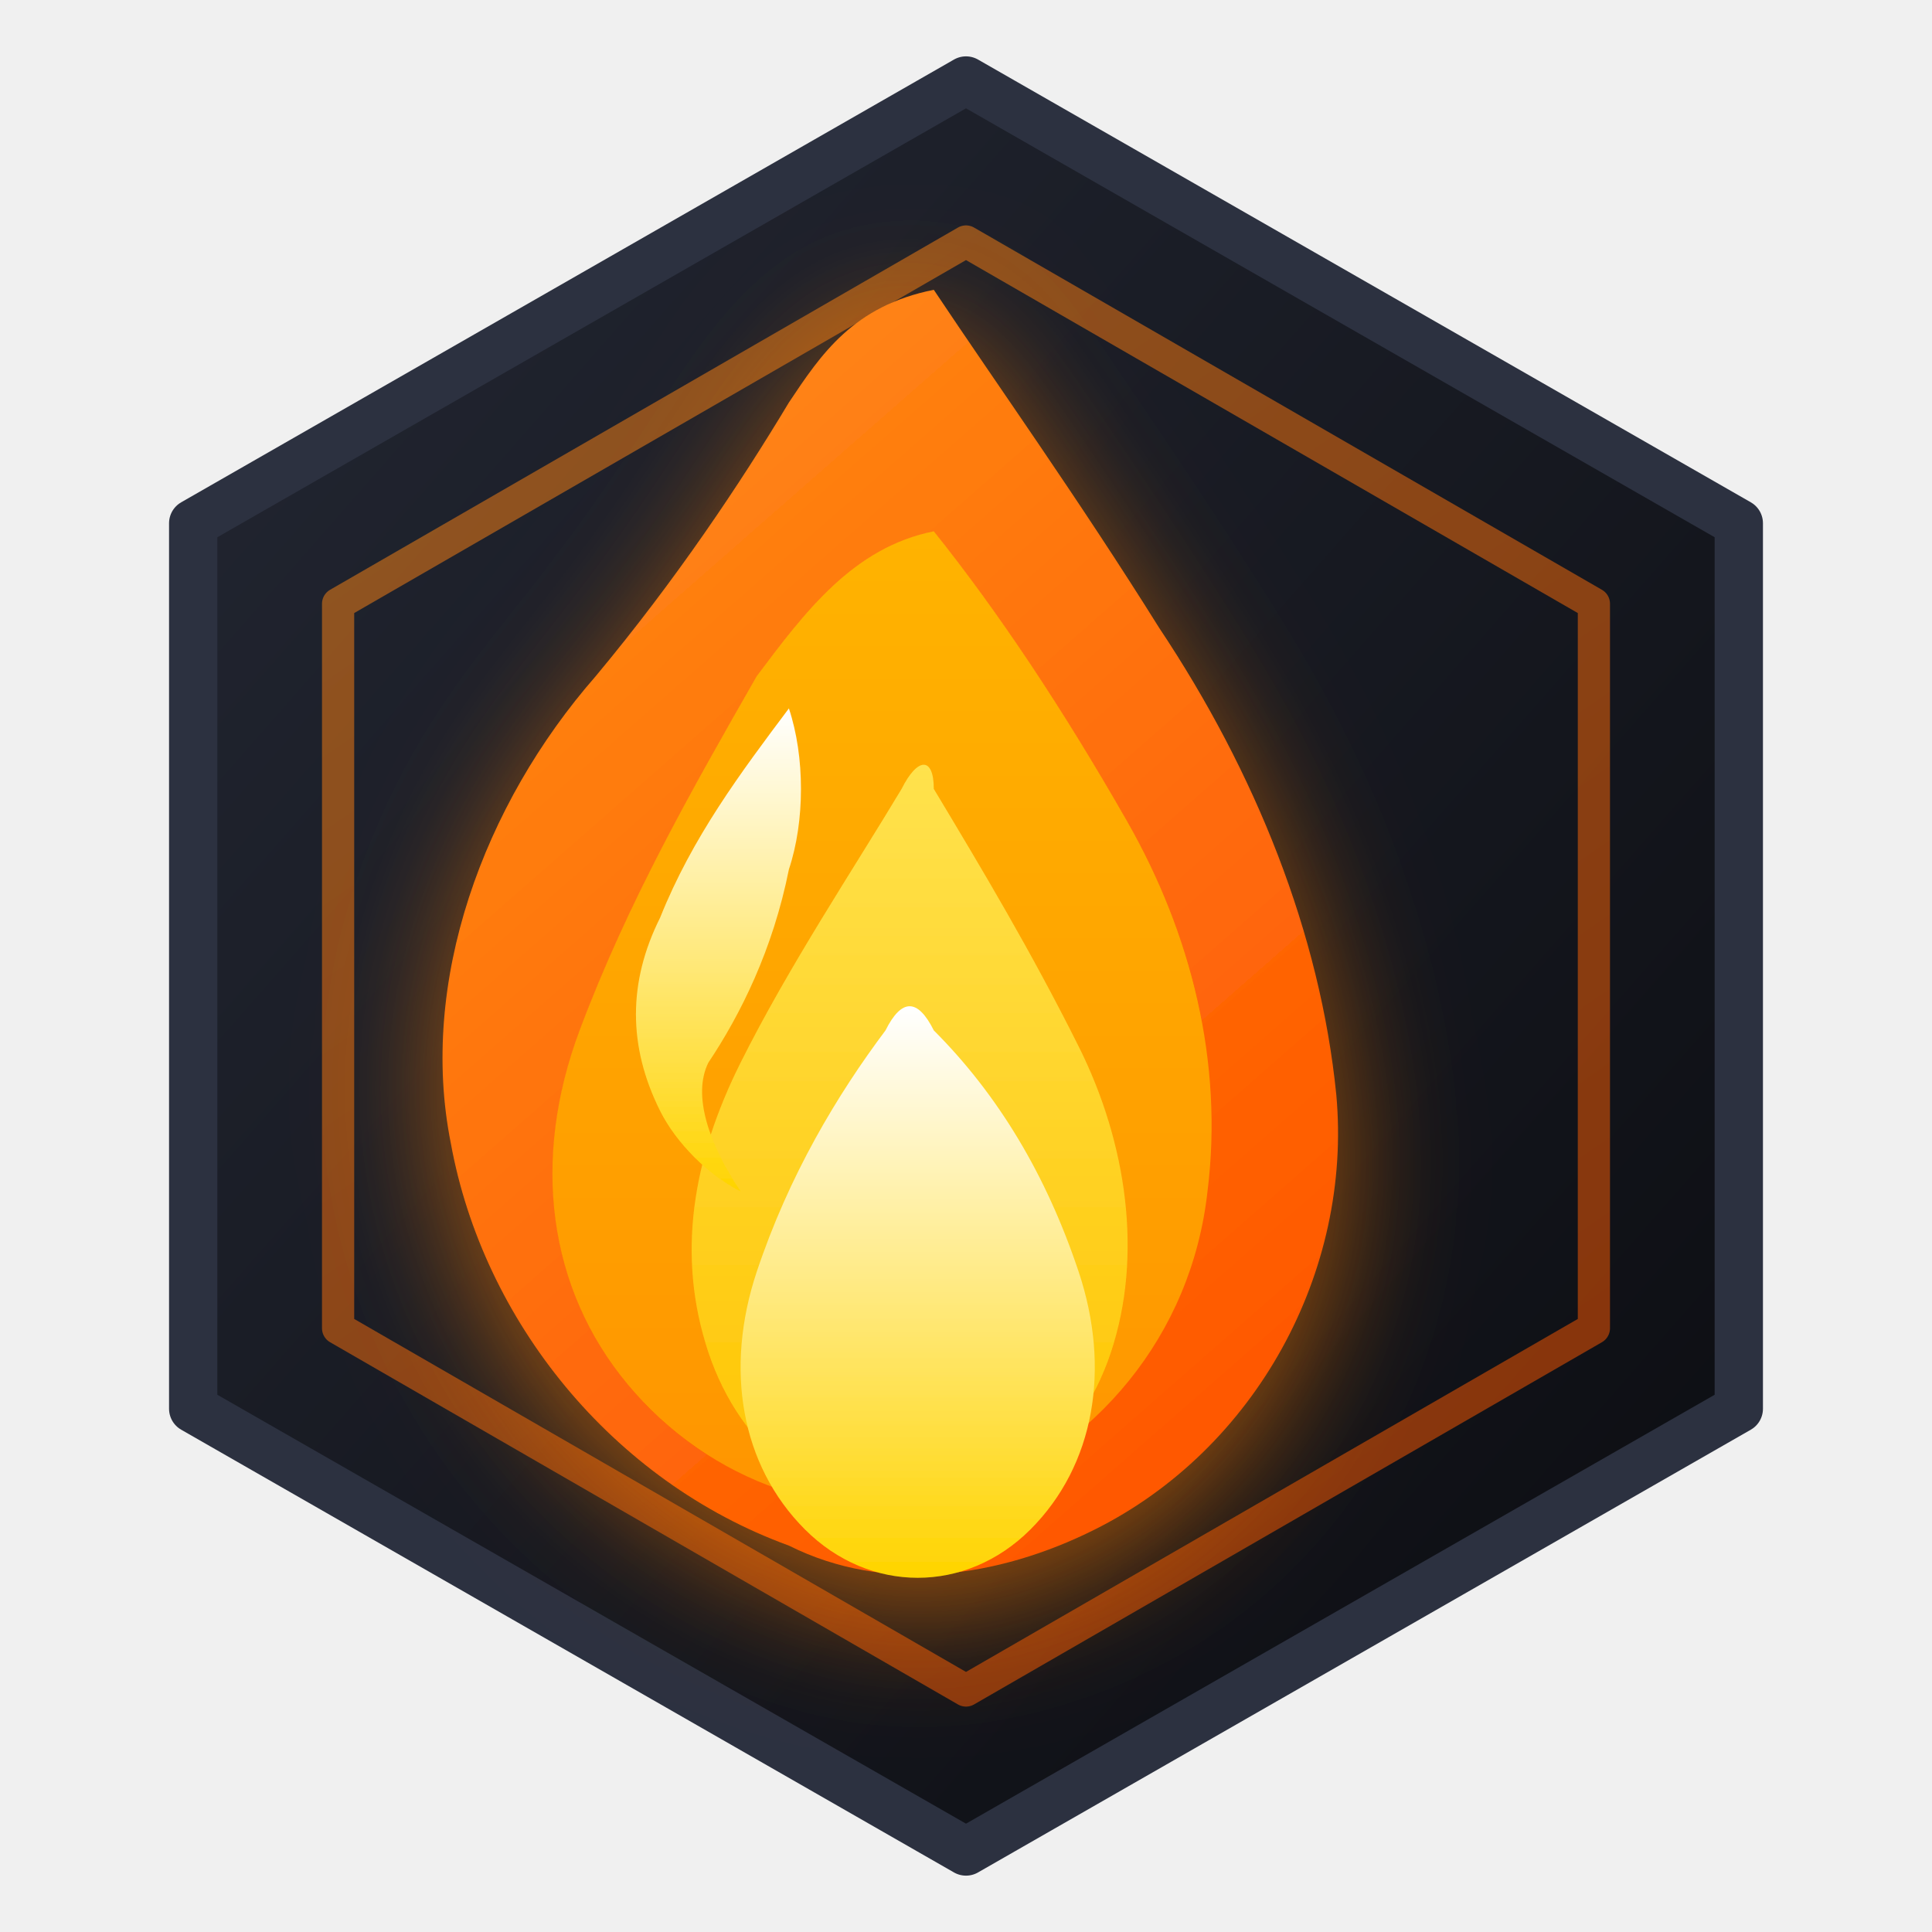
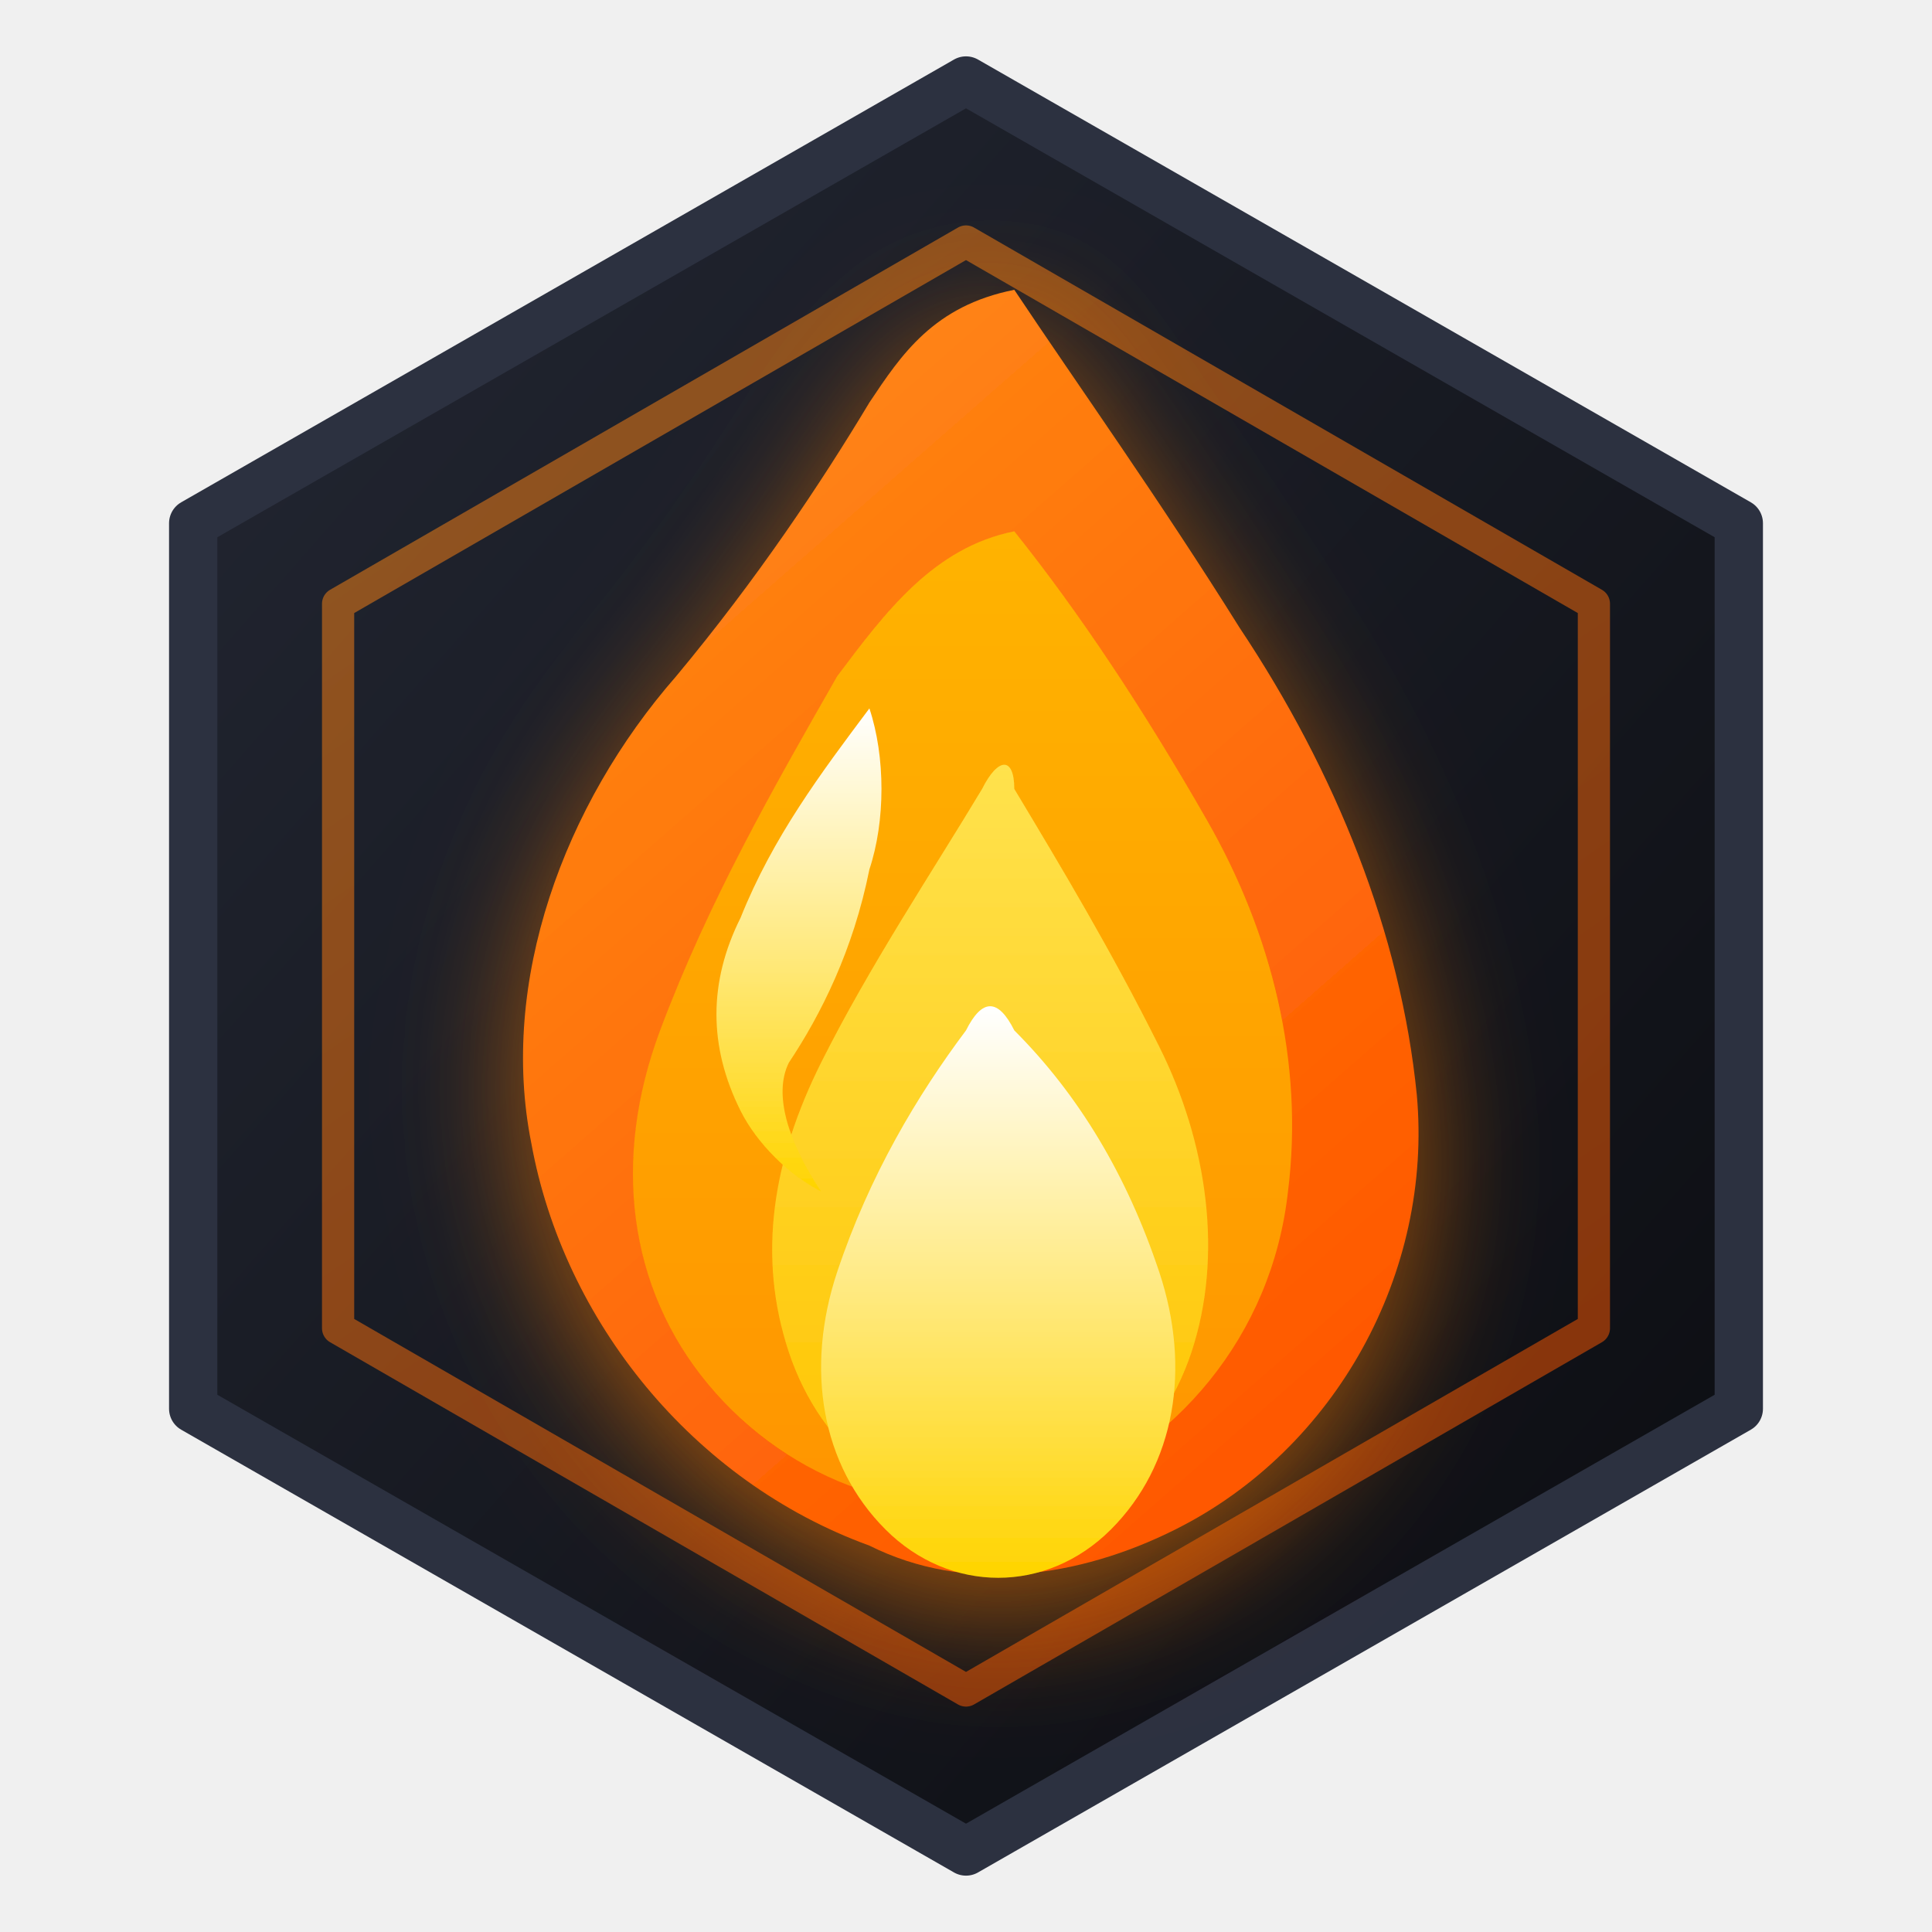
<svg xmlns="http://www.w3.org/2000/svg" viewBox="0 0 120 120" width="100%" height="100%">
  <defs>
    <linearGradient id="fireL1" x1="0.5" y1="0" x2="0.5" y2="1">
      <stop id="f1t" offset="0" stop-color="#FFFFFF" />
      <stop id="f1b" offset="1" stop-color="#FFD400" />
    </linearGradient>
    <linearGradient id="fireL2" x1="0.5" y1="0" x2="0.5" y2="1">
      <stop id="f2t" offset="0" stop-color="#FFE24D" />
      <stop id="f2b" offset="1" stop-color="#FFC400" />
    </linearGradient>
    <linearGradient id="fireL3" x1="0.5" y1="0" x2="0.5" y2="1">
      <stop id="f3t" offset="0" stop-color="#FFB300" />
      <stop id="f3b" offset="1" stop-color="#FF9500" />
    </linearGradient>
    <linearGradient id="fireL4" x1="0.2" y1="0" x2="0.8" y2="1">
      <stop id="f4t" offset="0" stop-color="#FF8A16" />
      <stop id="f4b" offset="1" stop-color="#FF5500" />
    </linearGradient>
    <linearGradient id="shieldBg" x1="0%" y1="0%" x2="100%" y2="100%">
      <stop offset="0%" stop-color="#232733" />
      <stop offset="100%" stop-color="#0B0C10" />
    </linearGradient>
+     <mask id="cutout">
+       <rect width="120" height="120" fill="white" />
+     </mask>
    <filter id="glow" x="-30%" y="-30%" width="160%" height="160%">
      <feDropShadow dx="0" dy="2" stdDeviation="4" flood-color="#FF7B00" flood-opacity="0.6" />
    </filter>
  </defs>
  <polygon points="60,5 108,32.5 108,87.5 60,115 12,87.5 12,32.5" fill="url(#shieldBg)" stroke="#2C3140" stroke-width="3" stroke-linejoin="round" />
  <polygon points="60,15 99,37.5 99,82.5 60,105 21,82.5 21,37.5" fill="none" stroke="url(#fireL4)" stroke-width="2" stroke-opacity="0.5" stroke-linejoin="round" />
  <g filter="url(#glow)">
-     <path d="M 58,18              C 62,24 67,31 72,39              C 78,48 82,58 83,68              C 84,79 78,90 68,95              C 62,98 55,99 49,96              C 38,92 30,82 28,71              C 26,61 30,50 37,42              C 42,36 46,30 49,25              C 51,22 53,19 58,18 Z" fill="url(#fireL4)" mask="url(#cutout)" />
-     <path d="M 58,33              C 62,38 66,44 70,51              C 74,58 76,66 75,74              C 74,83 68,90 60,93              C 52,95 44,92 39,86              C 34,80 33,72 36,64              C 39,56 43,49 47,42              C 50,38 53,34 58,33 Z" fill="url(#fireL3)" mask="url(#cutout)" />
-     <path d="M 58,49              C 61,54 64,59 67,65              C 70,71 71,78 69,84              C 67,90 62,94 57,94              C 51,94 46,90 44,84              C 42,78 43,72 46,66              C 49,60 53,54 56,49              C 57,47 58,47 58,49 Z" fill="url(#fireL2)" mask="url(#cutout)" />
-     <path d="M 58,64              C 62,68 65,73 67,79              C 69,85 68,91 64,95              C 60,99 54,99 50,95              C 46,91 45,85 47,79              C 49,73 52,68 55,64              C 56,62 57,62 58,64 Z" fill="url(#fireL1)" mask="url(#cutout)" />
-     <path d="M 44,66              C 46,63 48,59 49,54              C 50,51 50,47 49,44              C 46,48 43,52 41,57              C 39,61 39,65 41,69              C 42,71 44,73 46,74              C 44,71 43,68 44,66 Z" fill="url(#fireL1)" mask="url(#cutout)" />
+     <path d="M 63,18 C 67,24 72,31 77,39 C 83,48 87,58 88,68 C 89,79 83,90 73,95 C 67,98 60,99 54,96 C 43,92 35,82 33,71 C 31,61 35,50 42,42 C 47,36 51,30 54,25 C 56,22 58,19 63,18 Z" fill="url(#fireL4)" />
+     <path d="M 63,33 C 67,38 71,44 75,51 C 79,58 81,66 80,74 C 79,83 73,90 65,93 C 57,95 49,92 44,86 C 39,80 38,72 41,64 C 44,56 48,49 52,42 C 55,38 58,34 63,33 Z" fill="url(#fireL3)" />
+     <path d="M 63,49 C 66,54 69,59 72,65 C 75,71 76,78 74,84 C 72,90 67,94 62,94 C 56,94 51,90 49,84 C 47,78 48,72 51,66 C 54,60 58,54 61,49 C 62,47 63,47 63,49 Z" fill="url(#fireL2)" />
+     <path d="M 63,64 C 67,68 70,73 72,79 C 74,85 73,91 69,95 C 65,99 59,99 55,95 C 51,91 50,85 52,79 C 54,73 57,68 60,64 C 61,62 62,62 63,64 Z" fill="url(#fireL1)" />
+     <path d="M 49,66 C 51,63 53,59 54,54 C 55,51 55,47 54,44 C 51,48 48,52 46,57 C 44,61 44,65 46,69 C 47,71 49,73 51,74 C 49,71 48,68 49,66 Z" fill="url(#fireL1)" />
  </g>
</svg>
